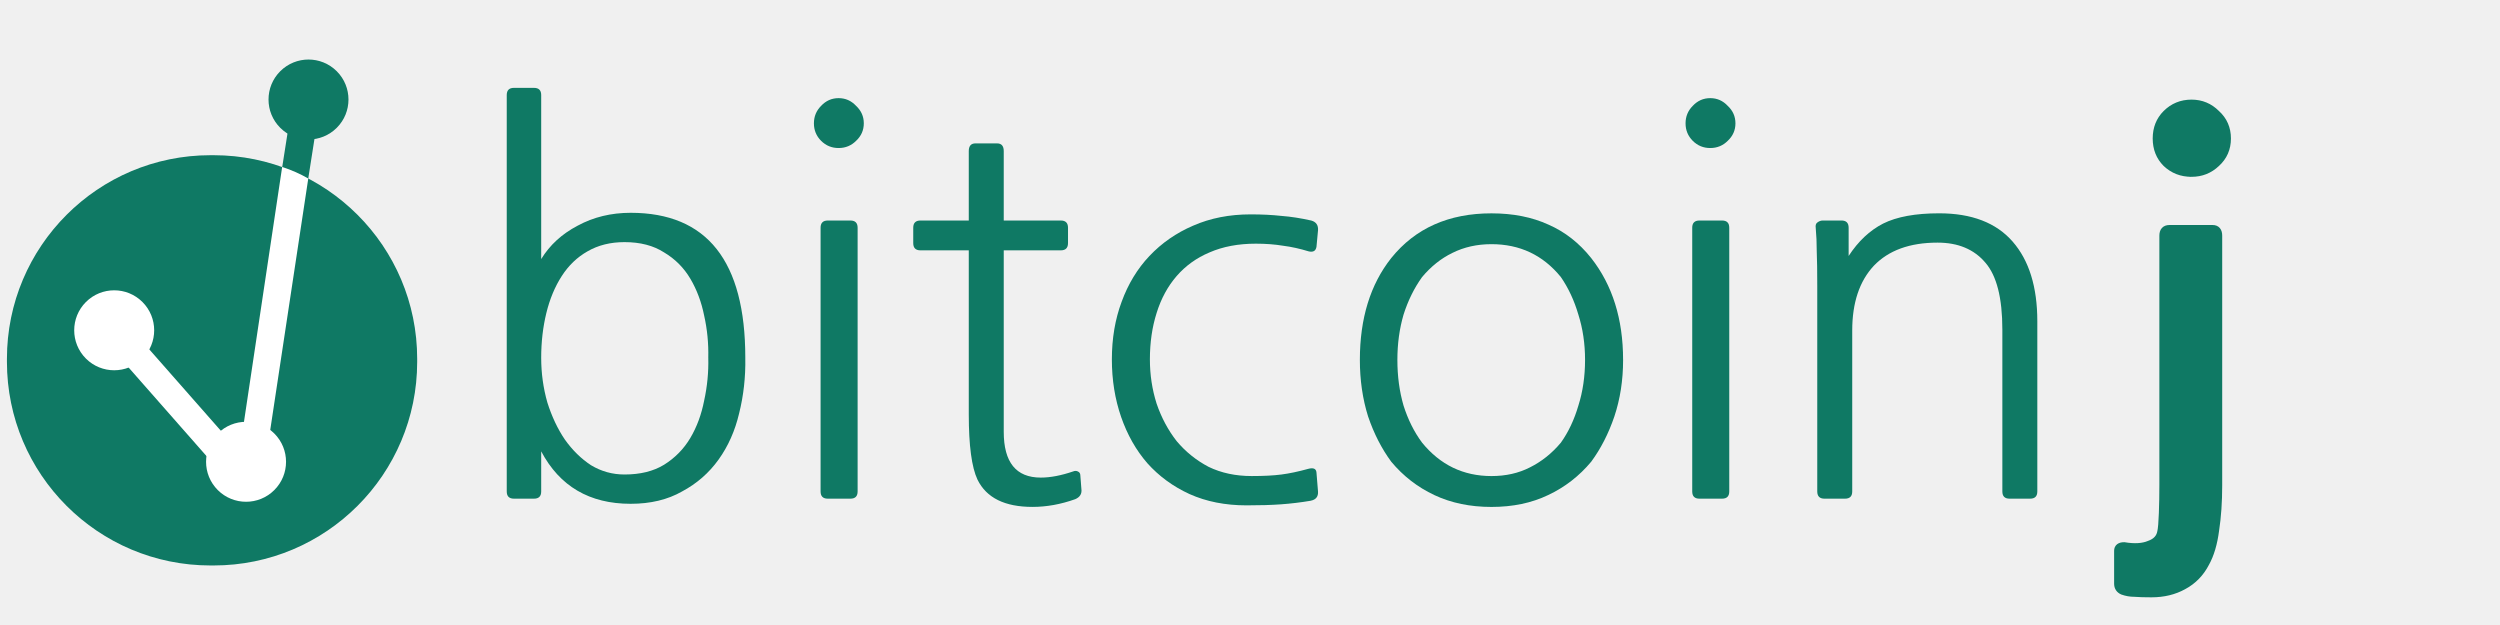
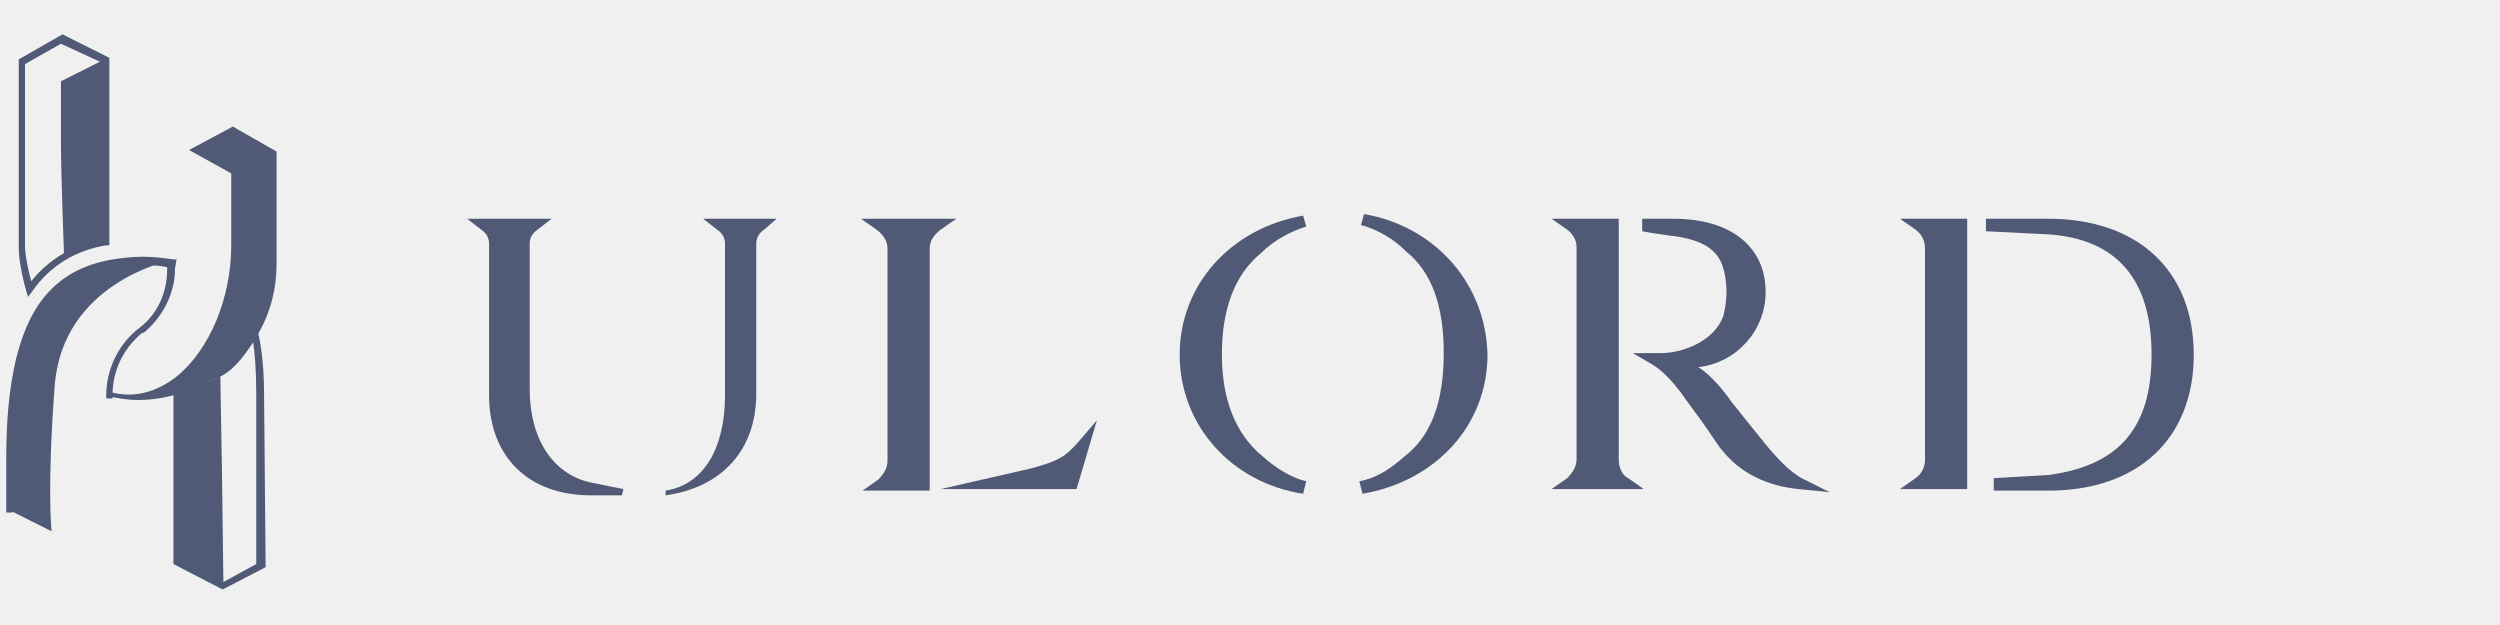
- <svg xmlns="http://www.w3.org/2000/svg" version="1.1" x="0px" y="0px" width="160" height="40" viewBox="0, 0, 160, 40" id="svg2">
-   <defs id="defs37" />
-   <g id="g3936" transform="translate(-8.441558,0)">
-     <g id="text5">
-       <path id="path3922" style="font-size:32.905px;fill:#0f7964;font-family:NanumGothic" d="m 53.771,22.899 c 0.022,-0.921 -0.066,-1.821 -0.263,-2.698 -0.176,-0.877 -0.472,-1.667 -0.888,-2.369 -0.417,-0.702 -0.976,-1.261 -1.678,-1.678 -0.68,-0.439 -1.525,-0.658 -2.534,-0.658 -0.899,1.5e-5 -1.689,0.197 -2.369,0.592 -0.658,0.373 -1.207,0.899 -1.645,1.579 -0.439,0.68 -0.768,1.47 -0.987,2.369 -0.219,0.899 -0.329,1.854 -0.329,2.863 -5e-6,0.987 0.132,1.941 0.395,2.863 0.285,0.899 0.658,1.689 1.119,2.369 0.483,0.68 1.042,1.228 1.678,1.645 0.658,0.395 1.371,0.592 2.139,0.592 1.009,0 1.854,-0.208 2.534,-0.625 0.702,-0.439 1.261,-1.009 1.678,-1.711 0.417,-0.702 0.713,-1.503 0.888,-2.402 0.197,-0.899 0.285,-1.81 0.263,-2.731 M 40.873,6.084 c -3e-6,-0.307 0.154,-0.461 0.461,-0.461 l 1.283,0 c 0.307,2.49e-5 0.461,0.154 0.461,0.461 l 0,10.497 c 0.548,-0.899 1.327,-1.612 2.336,-2.139 1.009,-0.548 2.139,-0.823 3.389,-0.823 4.892,1.7e-5 7.338,3.093 7.338,9.279 0.022,1.228 -0.11,2.413 -0.395,3.554 -0.263,1.119 -0.702,2.106 -1.316,2.961 -0.614,0.856 -1.393,1.536 -2.336,2.04 -0.921,0.526 -2.018,0.79 -3.291,0.79 -2.632,-2e-6 -4.541,-1.119 -5.725,-3.356 l 0,2.567 c -5e-6,0.307 -0.154,0.461 -0.461,0.461 l -1.283,0 c -0.307,-1e-6 -0.461,-0.154 -0.461,-0.461 l 0,-25.37" />
-       <path id="path3924" style="font-size:32.905px;fill:#0f7964;font-family:NanumGothic" d="m 63.329,31.454 c -6e-6,0.307 -0.154,0.461 -0.461,0.461 l -1.448,0 c -0.307,-1e-6 -0.461,-0.154 -0.461,-0.461 l 0,-16.88 c -3e-6,-0.307 0.154,-0.461 0.461,-0.461 l 1.448,0 c 0.307,1.6e-5 0.461,0.154 0.461,0.461 l 0,16.88 M 60.532,7.894 c -3e-6,-0.439 0.154,-0.812 0.461,-1.119 0.307,-0.329 0.68,-0.494 1.119,-0.494 0.439,2.42e-5 0.812,0.165 1.119,0.494 0.329,0.307 0.494,0.68 0.494,1.119 -6e-6,0.439 -0.165,0.812 -0.494,1.119 -0.307,0.307 -0.68,0.461 -1.119,0.461 -0.439,2.1e-5 -0.812,-0.154 -1.119,-0.461 C 60.686,8.706 60.532,8.333 60.532,7.894" />
-       <path id="path3926" style="font-size:32.905px;fill:#0f7964;font-family:NanumGothic" d="m 77.254,31.948 c -0.921,0.329 -1.832,0.494 -2.731,0.494 -1.777,-2e-6 -2.95,-0.581 -3.521,-1.744 -0.373,-0.79 -0.559,-2.183 -0.559,-4.179 l 0,-10.497 -3.093,0 c -0.307,1.4e-5 -0.461,-0.154 -0.461,-0.461 l 0,-0.987 c -10e-7,-0.307 0.154,-0.461 0.461,-0.461 l 3.093,0 0,-4.442 c -5e-6,-0.329 0.143,-0.494 0.428,-0.494 l 1.382,0 c 0.285,2.13e-5 0.428,0.165 0.428,0.494 l 0,4.442 3.652,0 c 0.307,1.6e-5 0.461,0.154 0.461,0.461 l 0,0.987 c -1.1e-5,0.307 -0.154,0.461 -0.461,0.461 l -3.652,0 0,11.615 c -7e-6,1.952 0.79,2.929 2.369,2.929 0.614,0 1.305,-0.132 2.073,-0.395 0.11,-0.044 0.208,-0.044 0.296,0 0.11,0.044 0.165,0.132 0.165,0.263 l 0.066,0.856 c 0.044,0.307 -0.088,0.526 -0.395,0.658" />
-       <path id="path3928" style="font-size:32.905px;fill:#0f7964;font-family:NanumGothic" d="m 92.334,32.047 c -0.658,0.11 -1.294,0.186 -1.908,0.23 -0.614,0.044 -1.349,0.066 -2.205,0.066 -1.36,-2e-6 -2.578,-0.241 -3.652,-0.724 -1.053,-0.483 -1.952,-1.141 -2.698,-1.974 -0.724,-0.834 -1.283,-1.821 -1.678,-2.961 -0.395,-1.141 -0.592,-2.369 -0.592,-3.685 -2e-6,-1.338 0.208,-2.567 0.625,-3.685 0.417,-1.141 1.009,-2.117 1.777,-2.929 0.79,-0.834 1.722,-1.481 2.797,-1.941 1.097,-0.483 2.325,-0.724 3.685,-0.724 0.724,1.6e-5 1.382,0.033 1.974,0.099 0.592,0.044 1.228,0.143 1.908,0.296 0.307,0.088 0.45,0.296 0.428,0.625 l -0.099,1.053 c -0.044,0.263 -0.208,0.362 -0.494,0.296 -0.57,-0.175 -1.119,-0.296 -1.645,-0.362 -0.526,-0.088 -1.108,-0.132 -1.744,-0.132 -1.119,1.4e-5 -2.106,0.186 -2.961,0.559 -0.834,0.351 -1.536,0.856 -2.106,1.514 -0.57,0.658 -0.998,1.448 -1.283,2.369 -0.285,0.899 -0.428,1.887 -0.428,2.961 -5e-6,0.987 0.143,1.93 0.428,2.83 0.307,0.899 0.735,1.7 1.283,2.402 0.57,0.68 1.25,1.228 2.04,1.645 0.812,0.395 1.733,0.592 2.764,0.592 0.768,0 1.404,-0.033 1.908,-0.099 0.505,-0.066 1.075,-0.186 1.711,-0.362 0.329,-0.088 0.505,-0.011 0.526,0.23 l 0.099,1.217 c 0.022,0.329 -0.132,0.526 -0.461,0.592" />
-       <path id="path3930" style="font-size:32.905px;fill:#0f7964;font-family:NanumGothic" d="m 109.885,23.031 c -1e-5,-1.031 -0.143,-1.996 -0.428,-2.896 -0.263,-0.899 -0.636,-1.7 -1.119,-2.402 -1.141,-1.404 -2.621,-2.106 -4.442,-2.106 -0.921,1.4e-5 -1.755,0.186 -2.501,0.559 -0.724,0.351 -1.371,0.867 -1.941,1.547 -0.505,0.702 -0.899,1.503 -1.185,2.402 -0.263,0.899 -0.395,1.865 -0.395,2.896 -4e-6,1.053 0.132,2.029 0.395,2.929 0.285,0.899 0.68,1.689 1.185,2.369 1.163,1.426 2.643,2.139 4.442,2.139 0.921,0 1.744,-0.186 2.468,-0.559 0.746,-0.373 1.404,-0.899 1.974,-1.579 0.483,-0.68 0.856,-1.47 1.119,-2.369 0.285,-0.899 0.428,-1.876 0.428,-2.929 m 2.435,0 c -2e-5,1.294 -0.186,2.501 -0.559,3.62 -0.373,1.097 -0.867,2.062 -1.481,2.896 -0.768,0.921 -1.689,1.634 -2.764,2.139 -1.053,0.505 -2.259,0.757 -3.62,0.757 -1.36,-2e-6 -2.578,-0.252 -3.652,-0.757 -1.075,-0.505 -1.996,-1.217 -2.764,-2.139 -0.614,-0.834 -1.108,-1.799 -1.481,-2.896 -0.351,-1.119 -0.526,-2.325 -0.526,-3.62 -2e-6,-2.654 0.669,-4.826 2.007,-6.515 1.536,-1.908 3.674,-2.863 6.416,-2.863 1.382,1.6e-5 2.599,0.241 3.652,0.724 1.053,0.461 1.963,1.174 2.731,2.139 1.36,1.733 2.04,3.905 2.04,6.515" />
-       <path id="path3932" style="font-size:32.905px;fill:#0f7964;font-family:NanumGothic" d="m 119.114,31.454 c -1e-5,0.307 -0.154,0.461 -0.461,0.461 l -1.448,0 c -0.307,-1e-6 -0.461,-0.154 -0.461,-0.461 l 0,-16.88 c 0,-0.307 0.154,-0.461 0.461,-0.461 l 1.448,0 c 0.307,1.6e-5 0.461,0.154 0.461,0.461 l 0,16.88 M 116.317,7.894 c 0,-0.439 0.154,-0.812 0.461,-1.119 0.307,-0.329 0.68,-0.494 1.119,-0.494 0.439,2.42e-5 0.812,0.165 1.119,0.494 0.329,0.307 0.494,0.68 0.494,1.119 -10e-6,0.439 -0.165,0.812 -0.494,1.119 -0.307,0.307 -0.68,0.461 -1.119,0.461 -0.439,2.1e-5 -0.812,-0.154 -1.119,-0.461 -0.307,-0.307 -0.461,-0.68 -0.461,-1.119" />
-       <path id="path3934" style="font-size:32.905px;fill:#0f7964;font-family:NanumGothic" d="m 138.83,31.454 c -2e-5,0.307 -0.154,0.461 -0.461,0.461 l -1.316,0 c -0.307,-1e-6 -0.461,-0.154 -0.461,-0.461 l 0,-10.365 c -1e-5,-2.018 -0.362,-3.444 -1.086,-4.278 -0.724,-0.856 -1.744,-1.283 -3.06,-1.283 -1.777,1.5e-5 -3.137,0.494 -4.08,1.481 -0.921,0.987 -1.382,2.369 -1.382,4.146 l 0,10.299 c 0,0.307 -0.154,0.461 -0.461,0.461 l -1.316,0 c -0.307,-1e-6 -0.461,-0.154 -0.461,-0.461 l 0,-13.162 c 0,-0.943 -0.011,-1.678 -0.033,-2.205 -1e-5,-0.526 -0.022,-1.031 -0.066,-1.514 -0.022,-0.154 0.011,-0.263 0.099,-0.329 0.11,-0.088 0.23,-0.132 0.362,-0.132 l 1.185,0 c 0.307,1.6e-5 0.461,0.154 0.461,0.461 l 0,1.81 c 0.614,-0.943 1.349,-1.634 2.205,-2.073 0.877,-0.439 2.073,-0.658 3.587,-0.658 2.084,1.6e-5 3.652,0.603 4.705,1.81 1.053,1.207 1.579,2.907 1.579,5.1 l 0,10.892" />
+ <svg xmlns="http://www.w3.org/2000/svg" version="1.1" id="svg2" x="0px" y="0px" viewBox="0 0 160 40" style="enable-background:new 0 0 160 40;" xml:space="preserve">
+   <style type="text/css">
+ 	.st0{fill:#505A76;}
+ </style>
+   <g>
+     <g>
+       <path class="st0" d="M6.7,3.8l0.1,11.7c0,0-0.5,0.1-1.3,0.3C5,16,4.1,16.4,4.1,16.4S3.9,11,3.9,9.2s0-4,0-4L6.7,3.8z" />
    </g>
-     <g id="g15">
-       <path d="m 148.747,7.694 -1.923,1.703 1.781,1.908 1.959,-1.773 z" id="path17" style="fill:#0f7964" />
+     <g>
+       <path class="st0" d="M10.8,16.7c0,0-6.8,1.4-7.3,8S3.3,34,3.3,34l-2.6-1.3c0,0-0.3-2.2,0.1-6.5c0.2-2,0.6-3.9,1-4.9    c1.5-3.6,3.7-4.1,5.7-4.5C8.8,16.5,10.8,16.7,10.8,16.7z" />
    </g>
-     <path d="m 24.138,31.443 3.626,-23.109" id="path5" style="fill-opacity:0;stroke:#0f7964;stroke-width:1.76;stroke-linecap:round;stroke-linejoin:round" />
-     <path d="m 22.112,9.933 -0.196,0 c -7.197,0 -13.031,5.834 -13.031,13.031 l 0,0.195 c 0,7.197 5.834,13.031 13.031,13.031 l 0.196,0 c 7.195,0 13.029,-5.834 13.029,-13.031 l 0,-0.195 c 0,-7.197 -5.834,-13.031 -13.029,-13.031 z" id="path7" style="fill:#0f7964" />
-     <path d="m 19.558,26.072 c 0,0 1.453,-1.568 -0.818,-3.421 -2.271,-1.851 -4.756,-4.524 -4.756,-4.524" id="path9" style="fill-opacity:0;stroke:#0f7964;stroke-width:0.8;stroke-linecap:round" />
-     <path d="m 24.194,30.74 -7.86,-8.936" id="path11-1" style="fill-opacity:0;stroke:#ffffff;stroke-width:1.76" />
-     <path id="path13-9" d="M 26.5,10.686 23.732,29.156 c -0.154,0.485 0.209,1.064 0.712,1.137 0.503,0.073 1.016,-0.379 1.007,-0.887 l 2.72,-17.982 c -0.524,-0.298 -1.052,-0.538 -1.671,-0.738 z" style="font-size:medium;font-style:normal;font-variant:normal;font-weight:normal;font-stretch:normal;text-indent:0;text-align:start;text-decoration:none;line-height:normal;letter-spacing:normal;word-spacing:normal;text-transform:none;direction:ltr;block-progression:tb;writing-mode:lr-tb;text-anchor:start;baseline-shift:baseline;color:#000000;fill:#ffffff;fill-opacity:1;fill-rule:nonzero;stroke:none;stroke-width:1.76;marker:none;visibility:visible;display:inline;overflow:visible;enable-background:accumulate;font-family:Sans;-inkscape-font-specification:Sans" />
-     <path d="m 13.94,22.948 c -0.999,-0.999 -0.999,-2.62 0,-3.619 0.999,-0.999 2.62,-0.999 3.619,0 1,0.999 1,2.62 0,3.619 -0.999,0.999 -2.62,0.999 -3.619,0 z" id="path15" style="fill:#ffffff" />
-     <path d="m 26.376,8.179 c -0.999,-0.999 -0.999,-2.62 0,-3.619 0.999,-1 2.62,-1 3.619,0 0.999,0.999 0.999,2.62 0,3.619 -0.999,0.999 -2.62,0.999 -3.619,0 z" id="path17-5" style="fill:#0f7964" />
-     <path d="m 22.379,31.364 c -0.999,-0.999 -0.999,-2.62 0,-3.619 0.999,-1 2.62,-1 3.619,0 1,0.999 1,2.62 0,3.619 -0.999,0.999 -2.62,0.999 -3.619,0 z" id="path19-3" style="fill:#ffffff" />
-     <g transform="translate(-7.272727,-0.6493507)" id="text3131" style="font-size:32.9px;font-style:normal;font-variant:normal;font-weight:normal;font-stretch:normal;line-height:125%;letter-spacing:0px;word-spacing:0px;fill:#0f7964;fill-opacity:1;stroke:#0f7964;stroke-width:0.5;stroke-miterlimit:4;stroke-opacity:1;stroke-dasharray:none;font-family:NanumGothic;-inkscape-font-specification:NanumGothic">
-       <path id="path3907" style="font-weight:bold;stroke:#0f7964;stroke-width:0.5;stroke-miterlimit:4;stroke-opacity:1;stroke-dasharray:none;-inkscape-font-specification:NanumGothic Bold" d="m 155.974,11.716 c -0.636,2e-5 -1.173,-0.208 -1.612,-0.625 -0.417,-0.417 -0.625,-0.943 -0.625,-1.579 -1e-5,-0.636 0.208,-1.162 0.625,-1.579 0.439,-0.439 0.976,-0.658 1.612,-0.658 0.614,2.45e-5 1.141,0.219 1.579,0.658 0.461,0.417 0.691,0.943 0.691,1.579 -1e-5,0.636 -0.23,1.162 -0.691,1.579 -0.439,0.417 -0.965,0.625 -1.579,0.625 m 0.888,24.971 c -0.329,0.636 -0.801,1.119 -1.415,1.448 -0.592,0.329 -1.272,0.493 -2.04,0.493 -0.439,-7e-6 -0.801,-0.011 -1.086,-0.033 -0.263,-7e-6 -0.515,-0.044 -0.757,-0.132 -0.197,-0.088 -0.296,-0.241 -0.296,-0.461 l 0,-2.106 c 0,-0.197 0.132,-0.296 0.395,-0.296 0.658,0.11 1.195,0.077 1.612,-0.099 0.439,-0.154 0.691,-0.428 0.757,-0.823 0.044,-0.197 0.077,-0.592 0.099,-1.184 0.022,-0.57 0.033,-1.195 0.033,-1.875 l 0,-15.891 c -1e-5,-0.285 0.132,-0.428 0.395,-0.428 l 2.764,0 c 0.241,1.7e-5 0.362,0.143 0.362,0.428 l 0,15.989 c -1e-5,1.053 -0.066,2.007 -0.197,2.862 -0.11,0.855 -0.318,1.557 -0.625,2.106" />
+     <g>
+       <path class="st0" d="M14.1,24l0.1,5.8l0.1,7.7l-3-1.5V24.8C11.3,24.9,13.8,24.5,14.1,24z" />
+     </g>
+     <path class="st0" d="M7,4V3.7L4,2.2L1.2,3.8v12.1c0,0.4,0.1,1.4,0.5,2.8L1.8,19l0.3-0.4C3.2,17,4.9,16,6.8,15.7H7L7,4z M6.5,15.3   C4.8,15.6,3.1,16.6,2,18c-0.3-1.1-0.4-1.9-0.4-2.2V4.2V4.1l2.3-1.3L6.5,4V15.3z" />
+     <path class="st0" d="M16.9,25.2c0-2.2-0.3-3.6-0.4-4l-0.1-0.6l-0.3,0.5c0,0.1-1,1.8-2.2,2.5s-2.6,0.8-2.6,0.8h-0.2v11v0.7l3.1,1.6   h0.1l2.7-1.4L16.9,25.2z M11.5,24.9c0.4-0.1,1.6-0.3,2.6-0.8s1.7-1.6,2.1-2.2c0.1,0.6,0.2,1.8,0.2,3.3v10.7v0.2l-2.2,1.2l-2.8-1.4   v-0.4L11.5,24.9z" />
+     <path class="st0" d="M11.3,16.6h-0.2c-0.2,0-1.5-0.3-3.1-0.1c-2.1,0.2-3.7,0.9-4.9,2.2c-2.7,2.9-2.7,8.7-2.7,11.1v3h0.4v-3   c0-2.4,0-8,2.5-10.8c2.4-2.5,6.5-2.1,7.4-1.9v0.1c0,1.5-0.6,2.9-1.8,3.8l0,0c-1.3,1-2.1,2.6-2.1,4.3v0.2h0.4v-0.2   c0-1.6,0.7-3,1.9-4h0.1c1.2-1,2-2.5,2-4.1L11.3,16.6z" />
+     <path class="st0" d="M14.9,8.1L14.9,8.1l-2.8,1.5l2.7,1.5l0,0v4.6c0,3.4-1.4,6.7-3.5,8.4c-1.3,1-2.7,1.4-4.2,1H7l-0.2,0.2l0.3,0.1   c0.6,0.1,1.1,0.2,1.7,0.2c1.7,0,3.3-0.5,4.8-1.3h0.1l0,0c2.5-1.6,4-4.3,4-7.4v-1.6V9.7L14.9,8.1z" />
+   </g>
+   <g>
+     <g>
+       <path class="st0" d="M39.9,31.3l-2-0.4c-2.5-0.5-4-2.8-4-6v-9.3c0-0.4,0.2-0.7,0.5-0.9l0.9-0.7h-5.4l0.9,0.7    c0.3,0.2,0.5,0.5,0.5,0.9v9.7c0,3.9,2.5,6.4,6.5,6.4h2L39.9,31.3z" />
+       <path class="st0" d="M49.7,14H45l0.9,0.7c0.3,0.2,0.5,0.5,0.5,0.9v9.7c0,3.3-1.3,5.7-3.8,6.1v0.3c3.6-0.5,5.8-2.9,5.8-6.5v-9.6    c0-0.4,0.2-0.7,0.5-0.9L49.7,14z" />
+     </g>
+     <g>
+       <path class="st0" d="M69,28.3c-0.8,0.9-1.2,1.2-3.1,1.7l-5.7,1.3h8.7l1.3-4.4L69,28.3z" />
+       <path class="st0" d="M55.1,14l1,0.7c0.4,0.3,0.7,0.7,0.7,1.2v13.6c0,0.5-0.3,0.9-0.6,1.2l-1,0.7h4.3V15.9c0-0.5,0.3-0.9,0.7-1.2    l1-0.7H55.1z" />
+     </g>
+     <g>
+       <path class="st0" d="M103.6,29.4V14h-4.3l1,0.7c0.4,0.3,0.6,0.7,0.6,1.1v13.6c0,0.5-0.3,0.9-0.6,1.2l-1,0.7h5.9l-1-0.7    C103.8,30.4,103.6,29.9,103.6,29.4z" />
+       <path class="st0" d="M115.3,30.6c-0.7-0.4-1.3-1-2-1.8c-0.1-0.1-2.5-3.1-2.5-3.1c-0.4-0.6-1.3-1.7-2.1-2.2    c2.5-0.3,4.3-2.4,4.3-4.8c0-2.9-2.2-4.7-5.9-4.7h-2v0.8c0.5,0.1,1.2,0.2,1.9,0.3h0.1c2.8,0.4,3.3,1.5,3.4,3.5    c0,0.6-0.1,1.2-0.2,1.6c-0.6,1.7-2.7,2.4-4,2.4h-1.8l1.2,0.7c0.7,0.4,1.3,1.1,1.7,1.6c0.1,0.1,0.5,0.7,1.1,1.5    c0.9,1.2,1.5,2.2,1.7,2.4c1.2,1.5,2.9,2.3,4.9,2.5l2,0.2L115.3,30.6z" />
+     </g>
+     <g>
+       <path class="st0" d="M131.1,14h-4v0.8l4,0.2c4.4,0.3,6.6,2.9,6.6,7.7c0,4.7-2.1,7.1-6.6,7.7l-3.5,0.2v0.8h3.5    c5.7,0,9.3-3.3,9.3-8.7C140.4,17.3,136.8,14,131.1,14z" />
+       <path class="st0" d="M121.6,14l1,0.7c0.4,0.3,0.6,0.7,0.6,1.2v13.5c0,0.5-0.2,0.9-0.6,1.2l-1,0.7h4.3V14H121.6z" />
+     </g>
+     <g>
+       <path class="st0" d="M80.8,29.2c-1.7-1.4-2.6-3.6-2.6-6.5s0.8-5.1,2.5-6.5c0.8-0.8,1.9-1.4,2.9-1.7l-0.2-0.7    c-4.6,0.8-7.9,4.4-7.9,8.9s3.3,8.2,7.9,8.9l0.2-0.8C82.7,30.6,81.7,30,80.8,29.2L80.8,29.2z" />
+       <path class="st0" d="M87.3,13.7l-0.2,0.7c1.1,0.3,2.1,0.9,2.9,1.7c1.6,1.3,2.4,3.4,2.4,6.5s-0.8,5.3-2.5,6.6    C89,30,88.1,30.6,87,30.8l0.2,0.8c4.7-0.8,8-4.4,8-8.9C95.1,18.2,91.9,14.5,87.3,13.7z" />
    </g>
  </g>
</svg>
